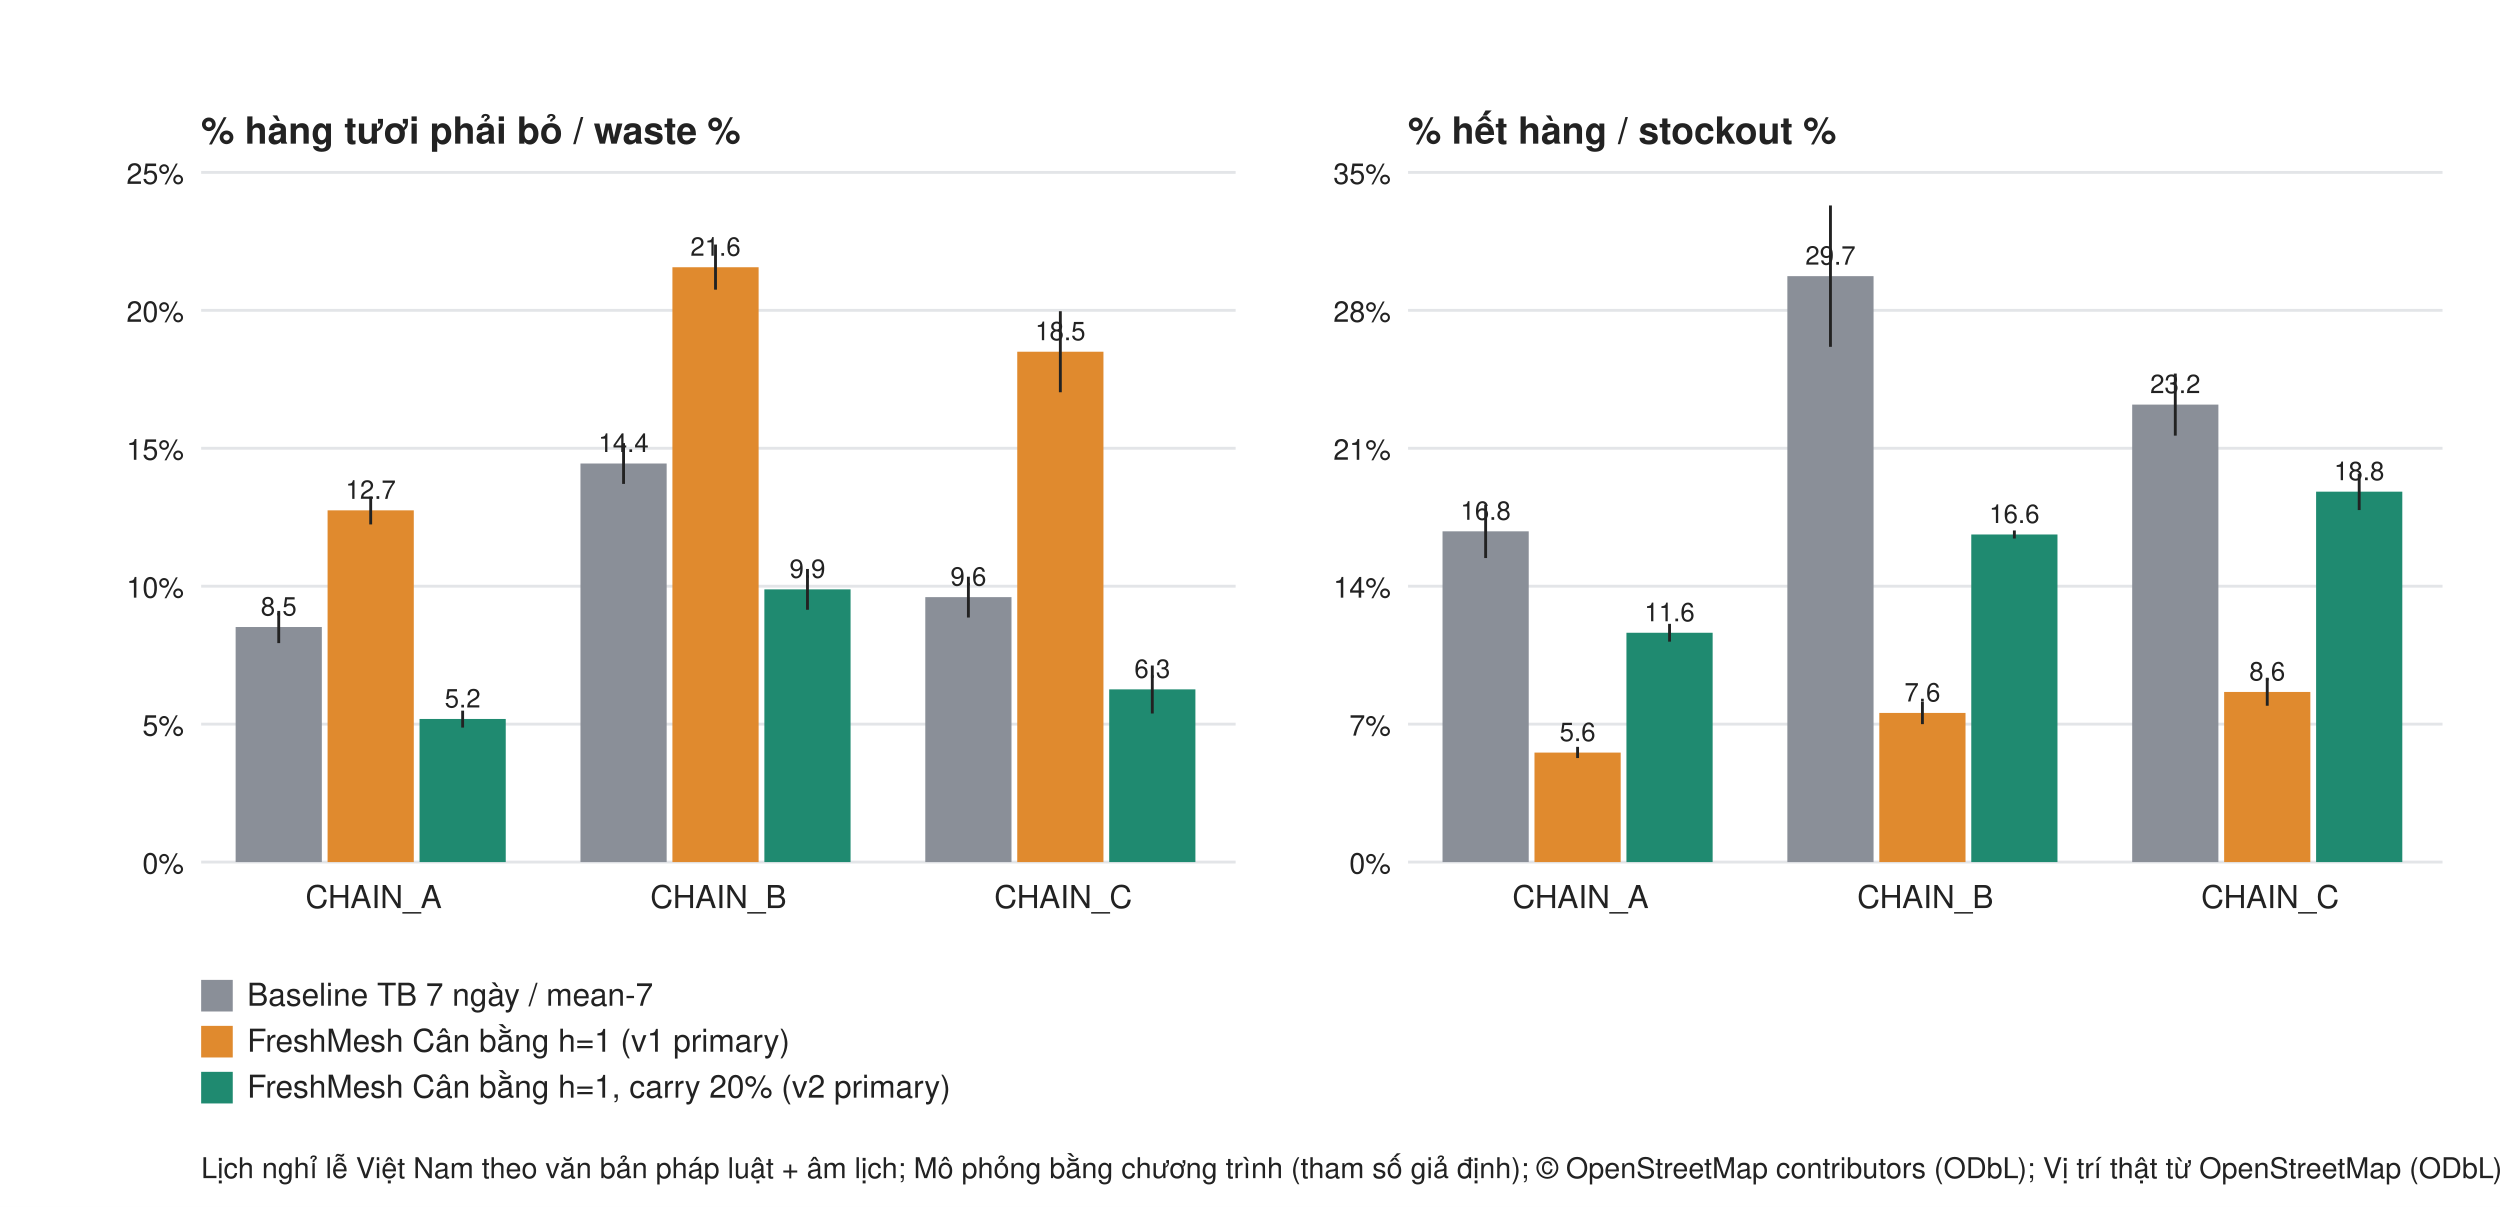
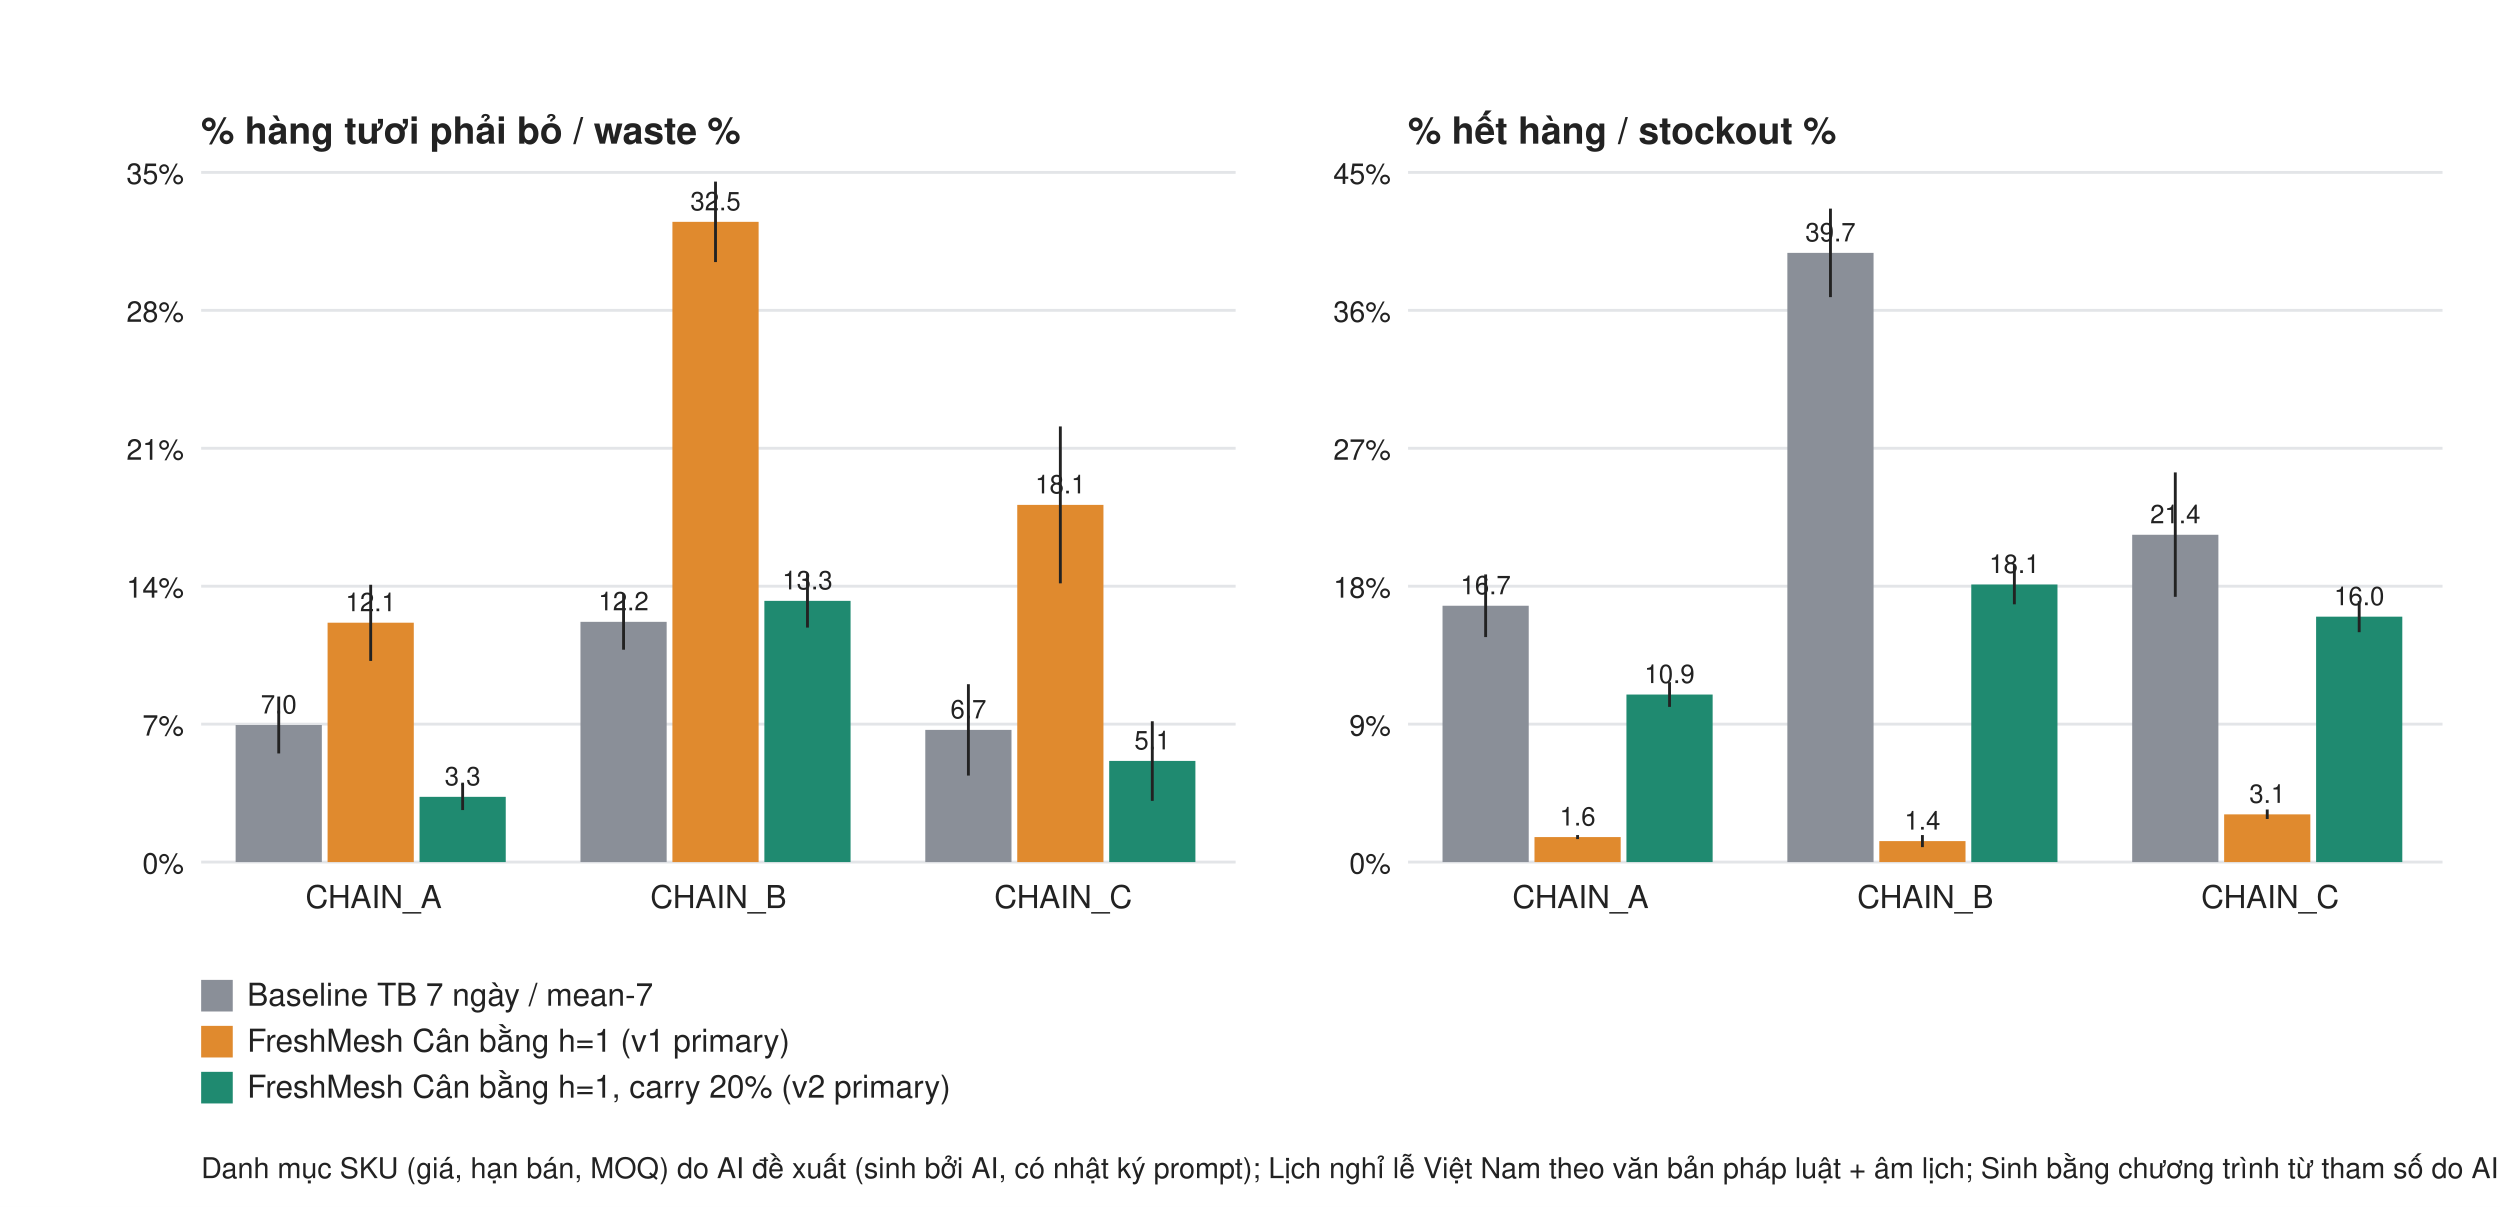
<svg xmlns="http://www.w3.org/2000/svg" width="870" height="420" viewBox="0 0 870 420" font-family="Helvetica, Arial, sans-serif" fill="#222">
  <rect width="870" height="420" fill="#ffffff" />
  <text x="70" y="50" font-size="13" font-weight="600">% hàng tươi phải bỏ / waste %</text>
  <line x1="70" x2="430" y1="300.0" y2="300.0" stroke="#e3e5e8" />
  <text x="64" y="304.0" font-size="10" text-anchor="end">0%</text>
  <line x1="70" x2="430" y1="252.0" y2="252.0" stroke="#e3e5e8" />
-   <text x="64" y="256.0" font-size="10" text-anchor="end">5%</text>
+   <text x="64" y="256.0" font-size="10" text-anchor="end">7%</text>
  <line x1="70" x2="430" y1="204.0" y2="204.0" stroke="#e3e5e8" />
-   <text x="64" y="208.0" font-size="10" text-anchor="end">10%</text>
+   <text x="64" y="208.0" font-size="10" text-anchor="end">14%</text>
  <line x1="70" x2="430" y1="156.0" y2="156.0" stroke="#e3e5e8" />
-   <text x="64" y="160.0" font-size="10" text-anchor="end">15%</text>
+   <text x="64" y="160.0" font-size="10" text-anchor="end">21%</text>
  <line x1="70" x2="430" y1="108.0" y2="108.0" stroke="#e3e5e8" />
-   <text x="64" y="112.0" font-size="10" text-anchor="end">20%</text>
+   <text x="64" y="112.0" font-size="10" text-anchor="end">28%</text>
  <line x1="70" x2="430" y1="60.0" y2="60.0" stroke="#e3e5e8" />
-   <text x="64" y="64.0" font-size="10" text-anchor="end">25%</text>
+   <text x="64" y="64.0" font-size="10" text-anchor="end">35%</text>
  <text x="130.0" y="316" font-size="11" text-anchor="middle">CHAIN_A</text>
-   <rect x="82.0" y="218.2" width="30.0" height="81.8" fill="#8a8f98" />
-   <line x1="97.0" x2="97.0" y1="223.8" y2="212.6" stroke="#222" />
-   <text x="97.0" y="214.2" font-size="9" text-anchor="middle">8.5</text>
-   <rect x="114.0" y="177.6" width="30.0" height="122.4" fill="#e08a2e" />
-   <line x1="129.0" x2="129.0" y1="182.5" y2="172.8" stroke="#222" />
-   <text x="129.0" y="173.6" font-size="9" text-anchor="middle">12.7</text>
-   <rect x="146.0" y="250.2" width="30.0" height="49.8" fill="#1f8a70" />
-   <line x1="161.0" x2="161.0" y1="253.2" y2="247.3" stroke="#222" />
-   <text x="161.0" y="246.2" font-size="9" text-anchor="middle">5.2</text>
+   <rect x="82.0" y="252.3" width="30.0" height="47.7" fill="#8a8f98" />
+   <line x1="97.0" x2="97.0" y1="262.2" y2="242.4" stroke="#222" />
+   <text x="97.0" y="248.3" font-size="9" text-anchor="middle">7.0</text>
+   <rect x="114.0" y="216.7" width="30.0" height="83.3" fill="#e08a2e" />
+   <line x1="129.0" x2="129.0" y1="230.0" y2="203.5" stroke="#222" />
+   <text x="129.0" y="212.7" font-size="9" text-anchor="middle">12.1</text>
+   <rect x="146.0" y="277.3" width="30.0" height="22.7" fill="#1f8a70" />
+   <line x1="161.0" x2="161.0" y1="281.9" y2="272.7" stroke="#222" />
+   <text x="161.0" y="273.3" font-size="9" text-anchor="middle">3.3</text>
  <text x="250.0" y="316" font-size="11" text-anchor="middle">CHAIN_B</text>
-   <rect x="202.0" y="161.3" width="30.0" height="138.7" fill="#8a8f98" />
-   <line x1="217.0" x2="217.0" y1="168.4" y2="154.2" stroke="#222" />
-   <text x="217.0" y="157.3" font-size="9" text-anchor="middle">14.4</text>
-   <rect x="234.0" y="93.0" width="30.0" height="207.0" fill="#e08a2e" />
-   <line x1="249.0" x2="249.0" y1="100.8" y2="85.1" stroke="#222" />
-   <text x="249.0" y="89.0" font-size="9" text-anchor="middle">21.6</text>
-   <rect x="266.0" y="205.1" width="30.0" height="94.9" fill="#1f8a70" />
-   <line x1="281.0" x2="281.0" y1="212.2" y2="198.0" stroke="#222" />
-   <text x="281.0" y="201.1" font-size="9" text-anchor="middle">9.9</text>
+   <rect x="202.0" y="216.4" width="30.0" height="83.6" fill="#8a8f98" />
+   <line x1="217.0" x2="217.0" y1="226.1" y2="206.7" stroke="#222" />
+   <text x="217.0" y="212.4" font-size="9" text-anchor="middle">12.2</text>
+   <rect x="234.0" y="77.2" width="30.0" height="222.8" fill="#e08a2e" />
+   <line x1="249.0" x2="249.0" y1="91.2" y2="63.2" stroke="#222" />
+   <text x="249.0" y="73.2" font-size="9" text-anchor="middle">32.5</text>
+   <rect x="266.0" y="209.1" width="30.0" height="90.9" fill="#1f8a70" />
+   <line x1="281.0" x2="281.0" y1="218.4" y2="199.7" stroke="#222" />
+   <text x="281.0" y="205.1" font-size="9" text-anchor="middle">13.3</text>
  <text x="370.0" y="316" font-size="11" text-anchor="middle">CHAIN_C</text>
-   <rect x="322.0" y="207.8" width="30.0" height="92.2" fill="#8a8f98" />
-   <line x1="337.0" x2="337.0" y1="214.9" y2="200.7" stroke="#222" />
-   <text x="337.0" y="203.8" font-size="9" text-anchor="middle">9.6</text>
-   <rect x="354.0" y="122.4" width="30.0" height="177.6" fill="#e08a2e" />
-   <line x1="369.0" x2="369.0" y1="136.5" y2="108.3" stroke="#222" />
-   <text x="369.0" y="118.4" font-size="9" text-anchor="middle">18.5</text>
-   <rect x="386.0" y="239.9" width="30.0" height="60.1" fill="#1f8a70" />
-   <line x1="401.0" x2="401.0" y1="248.3" y2="231.6" stroke="#222" />
-   <text x="401.0" y="235.9" font-size="9" text-anchor="middle">6.3</text>
+   <rect x="322.0" y="254.0" width="30.0" height="46.0" fill="#8a8f98" />
+   <line x1="337.0" x2="337.0" y1="269.9" y2="238.1" stroke="#222" />
+   <text x="337.0" y="250.0" font-size="9" text-anchor="middle">6.7</text>
+   <rect x="354.0" y="175.7" width="30.0" height="124.3" fill="#e08a2e" />
+   <line x1="369.0" x2="369.0" y1="203.0" y2="148.4" stroke="#222" />
+   <text x="369.0" y="171.7" font-size="9" text-anchor="middle">18.1</text>
+   <rect x="386.0" y="264.8" width="30.0" height="35.2" fill="#1f8a70" />
+   <line x1="401.0" x2="401.0" y1="278.7" y2="251.0" stroke="#222" />
+   <text x="401.0" y="260.8" font-size="9" text-anchor="middle">5.1</text>
  <text x="490" y="50" font-size="13" font-weight="600">% hết hàng / stockout %</text>
  <line x1="490" x2="850" y1="300.0" y2="300.0" stroke="#e3e5e8" />
  <text x="484" y="304.0" font-size="10" text-anchor="end">0%</text>
  <line x1="490" x2="850" y1="252.0" y2="252.0" stroke="#e3e5e8" />
-   <text x="484" y="256.0" font-size="10" text-anchor="end">7%</text>
+   <text x="484" y="256.0" font-size="10" text-anchor="end">9%</text>
  <line x1="490" x2="850" y1="204.0" y2="204.0" stroke="#e3e5e8" />
-   <text x="484" y="208.0" font-size="10" text-anchor="end">14%</text>
+   <text x="484" y="208.0" font-size="10" text-anchor="end">18%</text>
  <line x1="490" x2="850" y1="156.0" y2="156.0" stroke="#e3e5e8" />
-   <text x="484" y="160.0" font-size="10" text-anchor="end">21%</text>
+   <text x="484" y="160.0" font-size="10" text-anchor="end">27%</text>
  <line x1="490" x2="850" y1="108.0" y2="108.0" stroke="#e3e5e8" />
-   <text x="484" y="112.0" font-size="10" text-anchor="end">28%</text>
+   <text x="484" y="112.0" font-size="10" text-anchor="end">36%</text>
  <line x1="490" x2="850" y1="60.0" y2="60.0" stroke="#e3e5e8" />
-   <text x="484" y="64.0" font-size="10" text-anchor="end">35%</text>
+   <text x="484" y="64.0" font-size="10" text-anchor="end">45%</text>
  <text x="550.0" y="316" font-size="11" text-anchor="middle">CHAIN_A</text>
-   <rect x="502.0" y="184.9" width="30.0" height="115.1" fill="#8a8f98" />
-   <line x1="517.0" x2="517.0" y1="194.2" y2="175.6" stroke="#222" />
-   <text x="517.0" y="180.9" font-size="9" text-anchor="middle">16.8</text>
-   <rect x="534.0" y="261.9" width="30.0" height="38.1" fill="#e08a2e" />
-   <line x1="549.0" x2="549.0" y1="263.8" y2="259.9" stroke="#222" />
-   <text x="549.0" y="257.9" font-size="9" text-anchor="middle">5.6</text>
-   <rect x="566.0" y="220.2" width="30.0" height="79.8" fill="#1f8a70" />
-   <line x1="581.0" x2="581.0" y1="223.3" y2="217.1" stroke="#222" />
-   <text x="581.0" y="216.2" font-size="9" text-anchor="middle">11.6</text>
+   <rect x="502.0" y="210.8" width="30.0" height="89.2" fill="#8a8f98" />
+   <line x1="517.0" x2="517.0" y1="221.7" y2="199.9" stroke="#222" />
+   <text x="517.0" y="206.8" font-size="9" text-anchor="middle">16.7</text>
+   <rect x="534.0" y="291.3" width="30.0" height="8.7" fill="#e08a2e" />
+   <line x1="549.0" x2="549.0" y1="292.0" y2="290.6" stroke="#222" />
+   <text x="549.0" y="287.3" font-size="9" text-anchor="middle">1.6</text>
+   <rect x="566.0" y="241.7" width="30.0" height="58.3" fill="#1f8a70" />
+   <line x1="581.0" x2="581.0" y1="246.0" y2="237.4" stroke="#222" />
+   <text x="581.0" y="237.7" font-size="9" text-anchor="middle">10.9</text>
  <text x="670.0" y="316" font-size="11" text-anchor="middle">CHAIN_B</text>
-   <rect x="622.0" y="96.1" width="30.0" height="203.9" fill="#8a8f98" />
-   <line x1="637.0" x2="637.0" y1="120.7" y2="71.5" stroke="#222" />
-   <text x="637.0" y="92.1" font-size="9" text-anchor="middle">29.7</text>
-   <rect x="654.0" y="248.1" width="30.0" height="51.9" fill="#e08a2e" />
-   <line x1="669.0" x2="669.0" y1="252.0" y2="244.2" stroke="#222" />
-   <text x="669.0" y="244.1" font-size="9" text-anchor="middle">7.6</text>
-   <rect x="686.0" y="186.0" width="30.0" height="114.0" fill="#1f8a70" />
-   <line x1="701.0" x2="701.0" y1="187.4" y2="184.6" stroke="#222" />
-   <text x="701.0" y="182.0" font-size="9" text-anchor="middle">16.6</text>
+   <rect x="622.0" y="88.0" width="30.0" height="212.0" fill="#8a8f98" />
+   <line x1="637.0" x2="637.0" y1="103.4" y2="72.6" stroke="#222" />
+   <text x="637.0" y="84.0" font-size="9" text-anchor="middle">39.7</text>
+   <rect x="654.0" y="292.7" width="30.0" height="7.3" fill="#e08a2e" />
+   <line x1="669.0" x2="669.0" y1="294.8" y2="290.6" stroke="#222" />
+   <text x="669.0" y="288.7" font-size="9" text-anchor="middle">1.4</text>
+   <rect x="686.0" y="203.4" width="30.0" height="96.6" fill="#1f8a70" />
+   <line x1="701.0" x2="701.0" y1="210.3" y2="196.5" stroke="#222" />
+   <text x="701.0" y="199.4" font-size="9" text-anchor="middle">18.1</text>
  <text x="790.0" y="316" font-size="11" text-anchor="middle">CHAIN_C</text>
-   <rect x="742.0" y="140.8" width="30.0" height="159.2" fill="#8a8f98" />
-   <line x1="757.0" x2="757.0" y1="151.6" y2="130.0" stroke="#222" />
-   <text x="757.0" y="136.8" font-size="9" text-anchor="middle">23.2</text>
-   <rect x="774.0" y="240.8" width="30.0" height="59.2" fill="#e08a2e" />
-   <line x1="789.0" x2="789.0" y1="245.6" y2="236.0" stroke="#222" />
-   <text x="789.0" y="236.8" font-size="9" text-anchor="middle">8.6</text>
-   <rect x="806.0" y="171.1" width="30.0" height="128.9" fill="#1f8a70" />
-   <line x1="821.0" x2="821.0" y1="177.5" y2="164.8" stroke="#222" />
-   <text x="821.0" y="167.1" font-size="9" text-anchor="middle">18.8</text>
+   <rect x="742.0" y="186.1" width="30.0" height="113.9" fill="#8a8f98" />
+   <line x1="757.0" x2="757.0" y1="207.7" y2="164.4" stroke="#222" />
+   <text x="757.0" y="182.1" font-size="9" text-anchor="middle">21.4</text>
+   <rect x="774.0" y="283.4" width="30.0" height="16.6" fill="#e08a2e" />
+   <line x1="789.0" x2="789.0" y1="285.0" y2="281.7" stroke="#222" />
+   <text x="789.0" y="279.4" font-size="9" text-anchor="middle">3.1</text>
+   <rect x="806.0" y="214.6" width="30.0" height="85.4" fill="#1f8a70" />
+   <line x1="821.0" x2="821.0" y1="220.0" y2="209.2" stroke="#222" />
+   <text x="821.0" y="210.6" font-size="9" text-anchor="middle">16.0</text>
  <rect x="70" y="341" width="11" height="11" fill="#8a8f98" />
  <text x="86" y="350" font-size="11">Baseline TB 7 ngày / mean-7</text>
  <rect x="70" y="357" width="11" height="11" fill="#e08a2e" />
  <text x="86" y="366" font-size="11">FreshMesh Cân bằng h=1 (v1 primary)</text>
  <rect x="70" y="373" width="11" height="11" fill="#1f8a70" />
  <text x="86" y="382" font-size="11">FreshMesh Cân bằng h=1, carry 20% (v2 primary)</text>
-   <text x="70" y="410" font-size="10">Lịch nghỉ lễ Việt Nam theo văn bản pháp luật + âm lịch; Mô phỏng bằng chương trình (tham số giả định); © OpenStreetMap contributors (ODbL); Vị trí thật từ OpenStreetMap (ODbL), gán chuỗi bằng chương trình; Lượng mưa ngày TP.HCM — Open-Meteo Historical Weather API (CC BY 4.0); Dự báo mưa TP.HCM — Open-Meteo Forecast API (CC BY 4.0) · mean of 5 seeds, whiskers = 95% t-CI · sim30-protocol.md</text>
+   <text x="70" y="410" font-size="10">Danh mục SKU (giá, hạn bán, MOQ) do AI đề xuất (sinh bởi AI, có nhật ký prompt); Lịch nghỉ lễ Việt Nam theo văn bản pháp luật + âm lịch; Sinh bằng chương trình từ tham số do AI (Claude Haiku 5.5) tạo; không phải giao dịch thật; © OpenStreetMap contributors (ODbL); Vị trí thật từ OpenStreetMap (ODbL), gán chuỗi bằng chương trình; Lượng mưa ngày TP.HCM — Open-Meteo Historical Weather API (CC BY 4.0); Dự báo mưa TP.HCM — Open-Meteo Forecast API (CC BY 4.0) · mean of 5 seeds, whiskers = 95% t-CI · sim30-protocol.md</text>
</svg>
